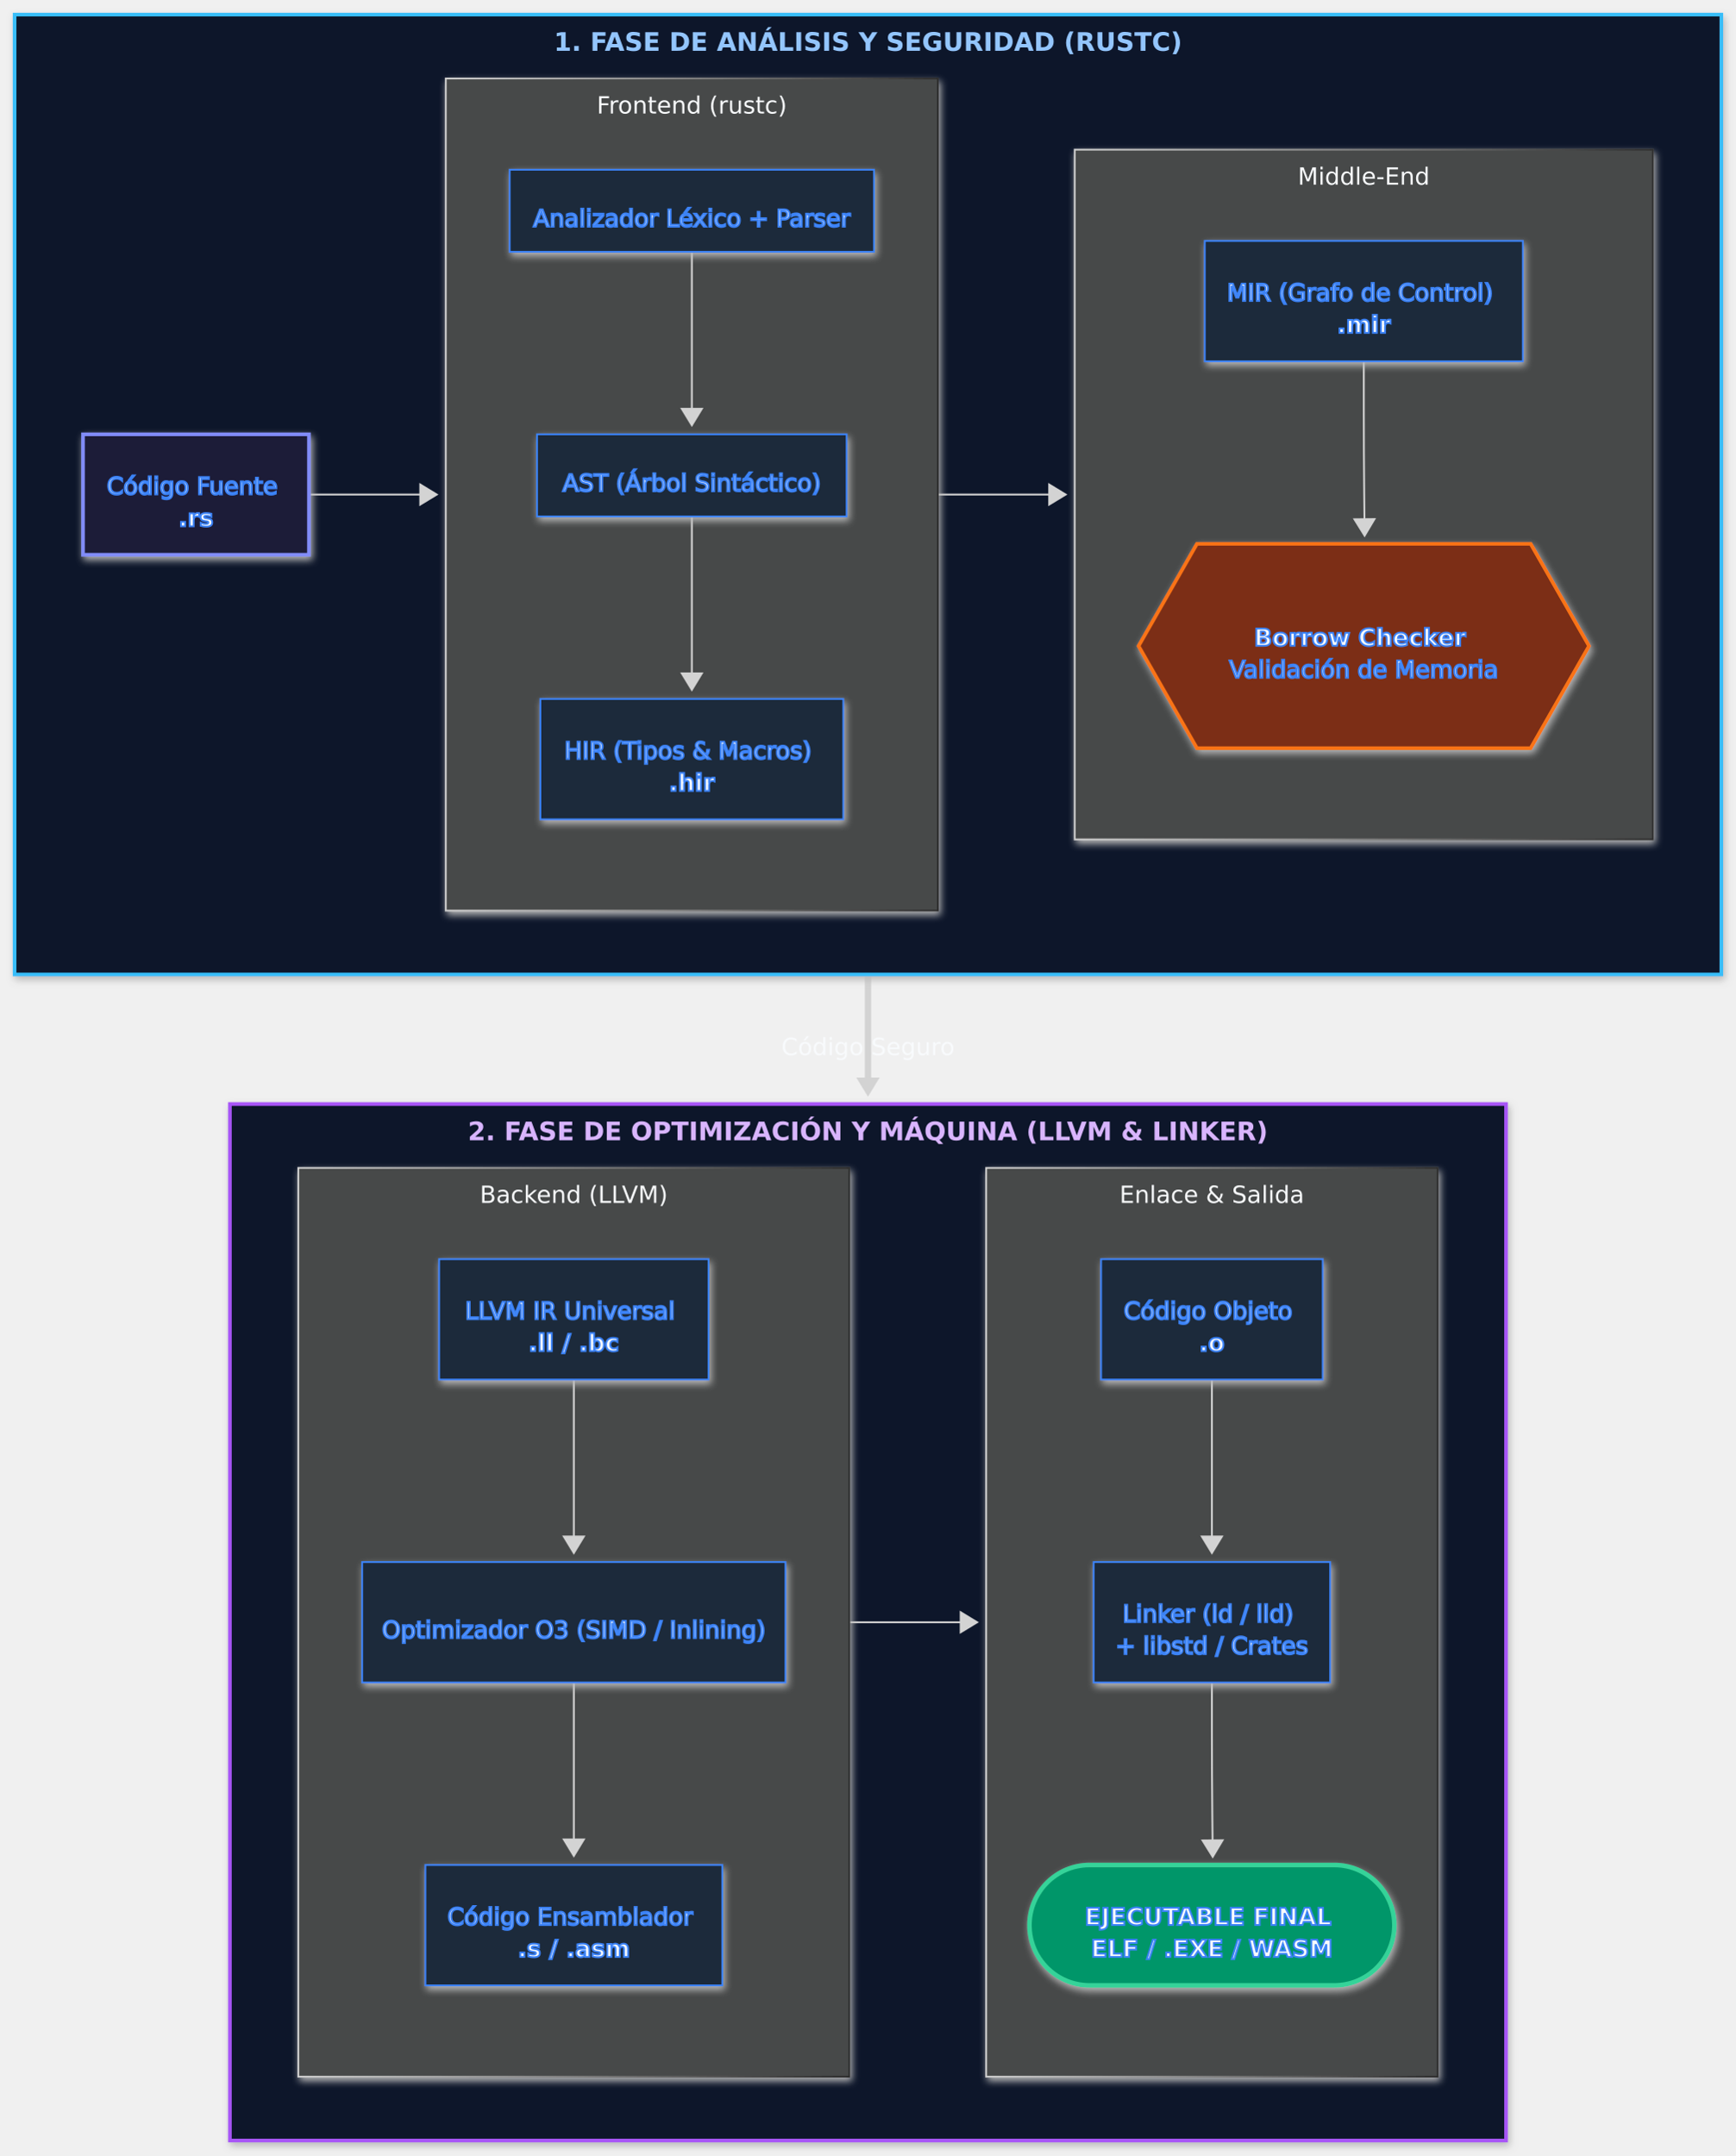
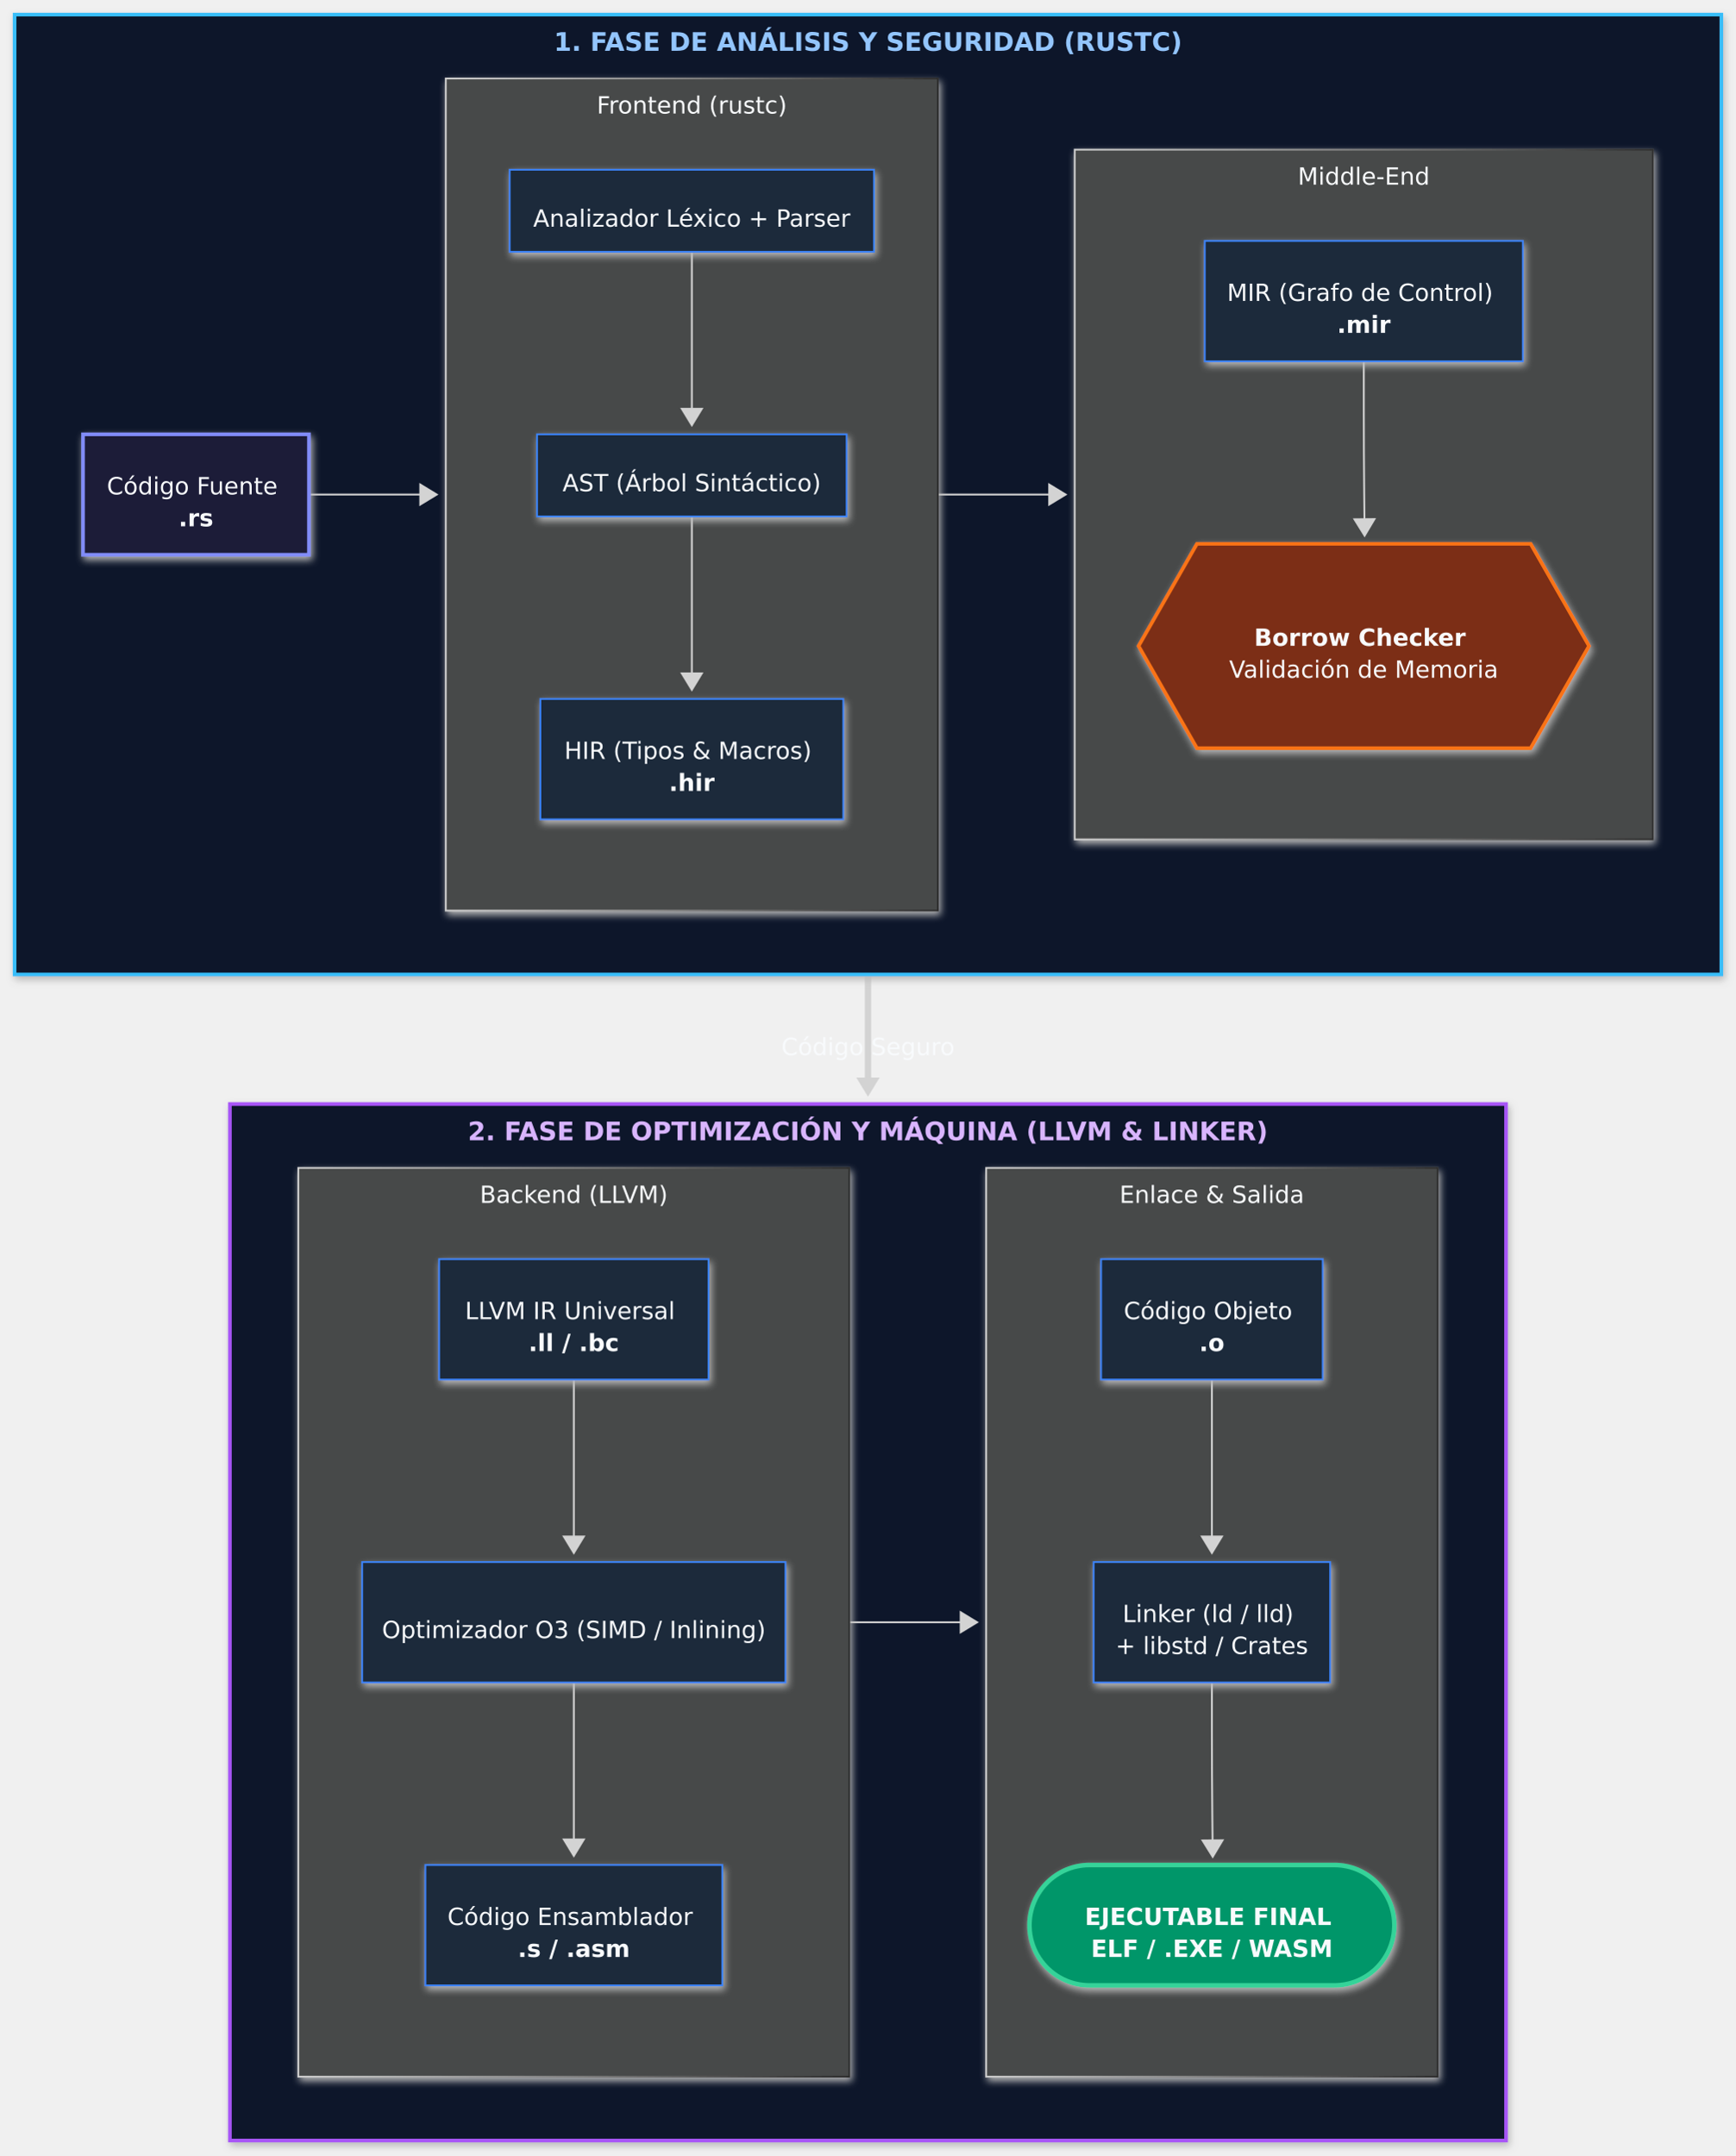
<svg xmlns="http://www.w3.org/2000/svg" xmlns:html="http://www.w3.org/1999/xhtml" id="export-svg" width="100%" class="flowchart" style="max-width: 951.383px;" viewBox="0 0 951.383 1181" role="graphics-document document" aria-roledescription="flowchart-v2">
  <html:style>p {margin: 0;}</html:style>
-   <style>#export-svg{font-family:arial,sans-serif;font-size:14px;fill:#ccc;}@keyframes edge-animation-frame{from{stroke-dashoffset:0;}}@keyframes dash{to{stroke-dashoffset:0;}}#export-svg .edge-animation-slow{stroke-dasharray:9,5!important;stroke-dashoffset:900;animation:dash 50s linear infinite;stroke-linecap:round;}#export-svg .edge-animation-fast{stroke-dasharray:9,5!important;stroke-dashoffset:900;animation:dash 20s linear infinite;stroke-linecap:round;}#export-svg .error-icon{fill:#a44141;}#export-svg .error-text{fill:#ddd;stroke:#ddd;}#export-svg .edge-thickness-normal{stroke-width:1px;}#export-svg .edge-thickness-thick{stroke-width:3.5px;}#export-svg .edge-pattern-solid{stroke-dasharray:0;}#export-svg .edge-thickness-invisible{stroke-width:0;fill:none;}#export-svg .edge-pattern-dashed{stroke-dasharray:3;}#export-svg .edge-pattern-dotted{stroke-dasharray:2;}#export-svg .marker{fill:lightgrey;stroke:lightgrey;}#export-svg .marker.cross{stroke:lightgrey;}#export-svg svg{font-family:arial,sans-serif;font-size:14px;}#export-svg p{margin:0;}#export-svg .label{font-family:arial,sans-serif;color:#ccc;}#export-svg .cluster-label text{fill:#F9FFFE;}#export-svg .cluster-label span{color:#F9FFFE;}#export-svg .cluster-label span p{background-color:transparent;}#export-svg .label text,#export-svg span{fill:#ccc;color:#ccc;}#export-svg .node rect,#export-svg .node circle,#export-svg .node ellipse,#export-svg .node polygon,#export-svg .node path{fill:#1f2020;stroke:#ccc;stroke-width:1px;}#export-svg .rough-node .label text,#export-svg .node .label text,#export-svg .image-shape .label,#export-svg .icon-shape .label{text-anchor:middle;}#export-svg .node .katex path{fill:#000;stroke:#000;stroke-width:1px;}#export-svg .rough-node .label,#export-svg .node .label,#export-svg .image-shape .label,#export-svg .icon-shape .label{text-align:center;}#export-svg .node.clickable{cursor:pointer;}#export-svg .root .anchor path{fill:lightgrey!important;stroke-width:0;stroke:lightgrey;}#export-svg .arrowheadPath{fill:lightgrey;}#export-svg .edgePath .path{stroke:lightgrey;stroke-width:1px;}#export-svg .flowchart-link{stroke:lightgrey;fill:none;}#export-svg .edgeLabel{background-color:hsl(0, 0%, 34.412%);text-align:center;}#export-svg .edgeLabel p{background-color:hsl(0, 0%, 34.412%);}#export-svg .edgeLabel rect{opacity:0.5;background-color:hsl(0, 0%, 34.412%);fill:hsl(0, 0%, 34.412%);}#export-svg .labelBkg{background-color:rgba(87.75, 87.75, 87.75, 0.5);}#export-svg .cluster rect{fill:hsl(180, 1.587%, 28.353%);stroke:rgba(255, 255, 255, 0.25);stroke-width:1px;}#export-svg .cluster text{fill:#F9FFFE;}#export-svg .cluster span{color:#F9FFFE;}#export-svg div.mermaidTooltip{position:absolute;text-align:center;max-width:200px;padding:2px;font-family:arial,sans-serif;font-size:12px;background:hsl(20, 1.587%, 12.353%);border:1px solid rgba(255, 255, 255, 0.25);border-radius:2px;pointer-events:none;z-index:100;}#export-svg .flowchartTitleText{text-anchor:middle;font-size:18px;fill:#ccc;}#export-svg rect.text{fill:none;stroke-width:0;}#export-svg .icon-shape,#export-svg .image-shape{background-color:hsl(0, 0%, 34.412%);text-align:center;}#export-svg .icon-shape p,#export-svg .image-shape p{background-color:hsl(0, 0%, 34.412%);padding:2px;}#export-svg .icon-shape .label rect,#export-svg .image-shape .label rect{opacity:0.5;background-color:hsl(0, 0%, 34.412%);fill:hsl(0, 0%, 34.412%);}#export-svg .label-icon{display:inline-block;height:1em;overflow:visible;vertical-align:-0.125em;}#export-svg .node .label-icon path{fill:currentColor;stroke:revert;stroke-width:revert;}#export-svg .node .neo-node{stroke:#ccc;}#export-svg [data-look="neo"].node rect,#export-svg [data-look="neo"].cluster rect,#export-svg [data-look="neo"].node polygon{stroke:url(#export-svg-gradient);filter:drop-shadow( 1px 2px 2px rgba(185,185,185,1));}#export-svg [data-look="neo"].swimlane.cluster rect{filter:none;}#export-svg [data-look="neo"].node path{stroke:url(#export-svg-gradient);stroke-width:1px;}#export-svg [data-look="neo"].node .outer-path{filter:drop-shadow( 1px 2px 2px rgba(185,185,185,1));}#export-svg [data-look="neo"].node .neo-line path{stroke:#ccc;filter:none;}#export-svg [data-look="neo"].node circle{stroke:url(#export-svg-gradient);filter:drop-shadow( 1px 2px 2px rgba(185,185,185,1));}#export-svg [data-look="neo"].node circle .state-start{fill:#000000;}#export-svg [data-look="neo"].icon-shape .icon{fill:url(#export-svg-gradient);filter:drop-shadow( 1px 2px 2px rgba(185,185,185,1));}#export-svg [data-look="neo"].icon-shape .icon-neo path{stroke:url(#export-svg-gradient);filter:drop-shadow( 1px 2px 2px rgba(185,185,185,1));}#export-svg :root{--mermaid-font-family:"trebuchet ms",verdana,arial,sans-serif;}#export-svg .target&gt;*{fill:rgb(5, 150, 105)!important;stroke:rgb(52, 211, 153)!important;stroke-width:3px!important;color:rgb(255, 255, 255)!important;}#export-svg .target span{fill:rgb(5, 150, 105)!important;stroke:rgb(52, 211, 153)!important;stroke-width:3px!important;color:rgb(255, 255, 255)!important;}#export-svg .target tspan{fill:rgb(255, 255, 255)!important;}#export-svg .default&gt;*{fill:rgb(30, 41, 59)!important;stroke:rgb(59, 130, 246)!important;color:rgb(248, 250, 252)!important;}#export-svg .default span{fill:rgb(30, 41, 59)!important;stroke:rgb(59, 130, 246)!important;color:rgb(248, 250, 252)!important;}#export-svg .default tspan{fill:rgb(248, 250, 252)!important;}</style>
+   <style>text, tspan, .label text, .cluster-label text, .edgeLabel text { stroke: none !important; stroke-width: 0 !important; -webkit-font-smoothing: antialiased; }#export-svg{font-family:arial,sans-serif;font-size:14px;fill:#ccc;}@keyframes edge-animation-frame{from{stroke-dashoffset:0;}}@keyframes dash{to{stroke-dashoffset:0;}}#export-svg .edge-animation-slow{stroke-dasharray:9,5!important;stroke-dashoffset:900;animation:dash 50s linear infinite;stroke-linecap:round;}#export-svg .edge-animation-fast{stroke-dasharray:9,5!important;stroke-dashoffset:900;animation:dash 20s linear infinite;stroke-linecap:round;}#export-svg .error-icon{fill:#a44141;}#export-svg .error-text{fill:#ddd;stroke:#ddd;}#export-svg .edge-thickness-normal{stroke-width:1px;}#export-svg .edge-thickness-thick{stroke-width:3.5px;}#export-svg .edge-pattern-solid{stroke-dasharray:0;}#export-svg .edge-thickness-invisible{stroke-width:0;fill:none;}#export-svg .edge-pattern-dashed{stroke-dasharray:3;}#export-svg .edge-pattern-dotted{stroke-dasharray:2;}#export-svg .marker{fill:lightgrey;stroke:lightgrey;}#export-svg .marker.cross{stroke:lightgrey;}#export-svg svg{font-family:arial,sans-serif;font-size:14px;}#export-svg p{margin:0;}#export-svg .label{font-family:arial,sans-serif;color:#ccc;}#export-svg .cluster-label text{fill:#F9FFFE;}#export-svg .cluster-label span{color:#F9FFFE;}#export-svg .cluster-label span p{background-color:transparent;}#export-svg .label text,#export-svg span{fill:#ccc;color:#ccc;}#export-svg .node rect,#export-svg .node circle,#export-svg .node ellipse,#export-svg .node polygon,#export-svg .node path{fill:#1f2020;stroke:#ccc;stroke-width:1px;}#export-svg .rough-node .label text,#export-svg .node .label text,#export-svg .image-shape .label,#export-svg .icon-shape .label{text-anchor:middle;}#export-svg .node .katex path{fill:#000;stroke:#000;stroke-width:1px;}#export-svg .rough-node .label,#export-svg .node .label,#export-svg .image-shape .label,#export-svg .icon-shape .label{text-align:center;}#export-svg .node.clickable{cursor:pointer;}#export-svg .root .anchor path{fill:lightgrey!important;stroke-width:0;stroke:lightgrey;}#export-svg .arrowheadPath{fill:lightgrey;}#export-svg .edgePath .path{stroke:lightgrey;stroke-width:1px;}#export-svg .flowchart-link{stroke:lightgrey;fill:none;}#export-svg .edgeLabel{background-color:hsl(0, 0%, 34.412%);text-align:center;}#export-svg .edgeLabel p{background-color:hsl(0, 0%, 34.412%);}#export-svg .edgeLabel rect{opacity:0.5;background-color:hsl(0, 0%, 34.412%);fill:hsl(0, 0%, 34.412%);}#export-svg .labelBkg{background-color:rgba(87.75, 87.75, 87.75, 0.5);}#export-svg .cluster rect{fill:hsl(180, 1.587%, 28.353%);stroke:rgba(255, 255, 255, 0.25);stroke-width:1px;}#export-svg .cluster text{fill:#F9FFFE;}#export-svg .cluster span{color:#F9FFFE;}#export-svg div.mermaidTooltip{position:absolute;text-align:center;max-width:200px;padding:2px;font-family:arial,sans-serif;font-size:12px;background:hsl(20, 1.587%, 12.353%);border:1px solid rgba(255, 255, 255, 0.25);border-radius:2px;pointer-events:none;z-index:100;}#export-svg .flowchartTitleText{text-anchor:middle;font-size:18px;fill:#ccc;}#export-svg rect.text{fill:none;stroke-width:0;}#export-svg .icon-shape,#export-svg .image-shape{background-color:hsl(0, 0%, 34.412%);text-align:center;}#export-svg .icon-shape p,#export-svg .image-shape p{background-color:hsl(0, 0%, 34.412%);padding:2px;}#export-svg .icon-shape .label rect,#export-svg .image-shape .label rect{opacity:0.5;background-color:hsl(0, 0%, 34.412%);fill:hsl(0, 0%, 34.412%);}#export-svg .label-icon{display:inline-block;height:1em;overflow:visible;vertical-align:-0.125em;}#export-svg .node .label-icon path{fill:currentColor;stroke:revert;stroke-width:revert;}#export-svg .node .neo-node{stroke:#ccc;}#export-svg [data-look="neo"].node rect,#export-svg [data-look="neo"].cluster rect,#export-svg [data-look="neo"].node polygon{stroke:url(#export-svg-gradient);filter:drop-shadow( 1px 2px 2px rgba(185,185,185,1));}#export-svg [data-look="neo"].swimlane.cluster rect{filter:none;}#export-svg [data-look="neo"].node path{stroke:url(#export-svg-gradient);stroke-width:1px;}#export-svg [data-look="neo"].node .outer-path{filter:drop-shadow( 1px 2px 2px rgba(185,185,185,1));}#export-svg [data-look="neo"].node .neo-line path{stroke:#ccc;filter:none;}#export-svg [data-look="neo"].node circle{stroke:url(#export-svg-gradient);filter:drop-shadow( 1px 2px 2px rgba(185,185,185,1));}#export-svg [data-look="neo"].node circle .state-start{fill:#000000;}#export-svg [data-look="neo"].icon-shape .icon{fill:url(#export-svg-gradient);filter:drop-shadow( 1px 2px 2px rgba(185,185,185,1));}#export-svg [data-look="neo"].icon-shape .icon-neo path{stroke:url(#export-svg-gradient);filter:drop-shadow( 1px 2px 2px rgba(185,185,185,1));}#export-svg :root{--mermaid-font-family:"trebuchet ms",verdana,arial,sans-serif;}#export-svg .target&gt;*{fill:rgb(5, 150, 105)!important;stroke:rgb(52, 211, 153)!important;stroke-width:3px!important;color:rgb(255, 255, 255)!important;}#export-svg .target span{fill:rgb(5, 150, 105)!important;stroke:rgb(52, 211, 153)!important;stroke-width:3px!important;color:rgb(255, 255, 255)!important;}#export-svg .target tspan{fill:rgb(255, 255, 255)!important;}#export-svg .default&gt;*{fill:rgb(30, 41, 59)!important;stroke:rgb(59, 130, 246)!important;color:rgb(248, 250, 252)!important;}#export-svg .default span{fill:rgb(30, 41, 59)!important;stroke:rgb(59, 130, 246)!important;color:rgb(248, 250, 252)!important;}#export-svg .default tspan{fill:rgb(248, 250, 252)!important;}</style>
  <g>
    <marker id="export-svg_flowchart-v2-pointEnd" class="marker flowchart-v2" viewBox="0 0 11.5 14" refX="7.75" refY="7" markerUnits="userSpaceOnUse" markerWidth="10.5" markerHeight="14" orient="auto">
      <path d="M 0 0 L 11.5 7 L 0 14 z" class="arrowMarkerPath" style="stroke-width: 0px; stroke-dasharray: 1px, 0px;" />
    </marker>
    <marker id="export-svg_flowchart-v2-pointStart" class="marker flowchart-v2" viewBox="0 0 11.5 14" refX="4" refY="7" markerUnits="userSpaceOnUse" markerWidth="11.5" markerHeight="14" orient="auto">
      <polygon points="0,7 11.5,14 11.5,0" class="arrowMarkerPath" style="stroke-width: 0px; stroke-dasharray: 1px, 0px;" />
    </marker>
    <marker id="export-svg_flowchart-v2-pointEnd-margin" class="marker flowchart-v2" viewBox="0 0 11.5 14" refX="11.5" refY="7" markerUnits="userSpaceOnUse" markerWidth="10.5" markerHeight="14" orient="auto">
      <path d="M 0 0 L 11.5 7 L 0 14 z" class="arrowMarkerPath" style="stroke-width: 0px; stroke-dasharray: 1px, 0px;" />
    </marker>
    <marker id="export-svg_flowchart-v2-pointStart-margin" class="marker flowchart-v2" viewBox="0 0 11.5 14" refX="1" refY="7" markerUnits="userSpaceOnUse" markerWidth="11.5" markerHeight="14" orient="auto">
      <polygon points="0,7 11.5,14 11.5,0" class="arrowMarkerPath" style="stroke-width: 0px; stroke-dasharray: 1px, 0px;" />
    </marker>
    <marker id="export-svg_flowchart-v2-circleEnd" class="marker flowchart-v2" viewBox="0 0 10 10" refY="5" refX="10.75" markerUnits="userSpaceOnUse" markerWidth="14" markerHeight="14" orient="auto">
      <circle cx="5" cy="5" r="5" class="arrowMarkerPath" style="stroke-width: 0px; stroke-dasharray: 1px, 0px;" />
    </marker>
    <marker id="export-svg_flowchart-v2-circleStart" class="marker flowchart-v2" viewBox="0 0 10 10" refX="0" refY="5" markerUnits="userSpaceOnUse" markerWidth="14" markerHeight="14" orient="auto">
      <circle cx="5" cy="5" r="5" class="arrowMarkerPath" style="stroke-width: 0px; stroke-dasharray: 1px, 0px;" />
    </marker>
    <marker id="export-svg_flowchart-v2-circleEnd-margin" class="marker flowchart-v2" viewBox="0 0 10 10" refY="5" refX="12.25" markerUnits="userSpaceOnUse" markerWidth="14" markerHeight="14" orient="auto">
      <circle cx="5" cy="5" r="5" class="arrowMarkerPath" style="stroke-width: 0px; stroke-dasharray: 1px, 0px;" />
    </marker>
    <marker id="export-svg_flowchart-v2-circleStart-margin" class="marker flowchart-v2" viewBox="0 0 10 10" refX="-2" refY="5" markerUnits="userSpaceOnUse" markerWidth="14" markerHeight="14" orient="auto">
      <circle cx="5" cy="5" r="5" class="arrowMarkerPath" style="stroke-width: 0px; stroke-dasharray: 1px, 0px;" />
    </marker>
    <marker id="export-svg_flowchart-v2-crossEnd" class="marker cross flowchart-v2" viewBox="0 0 15 15" refX="17.7" refY="7.5" markerUnits="userSpaceOnUse" markerWidth="12" markerHeight="12" orient="auto">
      <path d="M 1,1 L 14,14 M 1,14 L 14,1" class="arrowMarkerPath" style="stroke-width: 2.5px;" />
    </marker>
    <marker id="export-svg_flowchart-v2-crossStart" class="marker cross flowchart-v2" viewBox="0 0 15 15" refX="-3.5" refY="7.5" markerUnits="userSpaceOnUse" markerWidth="12" markerHeight="12" orient="auto">
      <path d="M 1,1 L 14,14 M 1,14 L 14,1" class="arrowMarkerPath" style="stroke-width: 2.5px; stroke-dasharray: 1px, 0px;" />
    </marker>
    <marker id="export-svg_flowchart-v2-crossEnd-margin" class="marker cross flowchart-v2" viewBox="0 0 15 15" refX="17.7" refY="7.5" markerUnits="userSpaceOnUse" markerWidth="12" markerHeight="12" orient="auto">
      <path d="M 1,1 L 14,14 M 1,14 L 14,1" class="arrowMarkerPath" style="stroke-width: 2.5px;" />
    </marker>
    <marker id="export-svg_flowchart-v2-crossStart-margin" class="marker cross flowchart-v2" viewBox="0 0 15 15" refX="-3.5" refY="7.5" markerUnits="userSpaceOnUse" markerWidth="12" markerHeight="12" orient="auto">
      <path d="M 1,1 L 14,14 M 1,14 L 14,1" class="arrowMarkerPath" style="stroke-width: 2.5px; stroke-dasharray: 1px, 0px;" />
    </marker>
    <g class="root">
      <g class="clusters" />
      <g class="edgePaths">
        <path d="M475.692,534L475.692,569.5L475.692,601" id="export-svg-L_BC_LLVM_0" class="edge-thickness-thick edge-pattern-solid edge-thickness-normal edge-pattern-solid flowchart-link" style="stroke-dasharray: 0 0 63 4; stroke-dashoffset: 0;;" data-edge="true" data-et="edge" data-id="L_BC_LLVM_0" data-points="W3sieCI6NDc1LjY5MTY4MDkwODIwMzEsInkiOjUzNH0seyJ4Ijo0NzUuNjkxNjgwOTA4MjAzMSwieSI6NTY5LjV9LHsieCI6NDc1LjY5MTY4MDkwODIwMzEsInkiOjYwNX1d" data-look="neo" marker-end="url(#export-svg_flowchart-v2-pointEnd-margin)" />
      </g>
      <g class="edgeLabels">
        <g class="edgeLabel" transform="translate(475.6917, 569.5)">
          <g class="label" data-id="L_BC_LLVM_0" transform="translate(-46.69167, -10.5)">
-             <text x="46.7" text-anchor="middle" dominant-baseline="central" font-family="DejaVu Sans, Arial, sans-serif" font-size="13">
-               <tspan x="46.7" y="14.7" fill="#f8fafc" font-weight="normal">Código Seguro</tspan>
+             <text x="46.7" text-anchor="middle" dominant-baseline="central" font-family="DejaVu Sans, Arial, sans-serif" font-size="13" stroke="none" stroke-width="0">
+               <tspan x="46.7" y="14.7" fill="#f8fafc" font-weight="normal" stroke="none" stroke-width="0">Código Seguro</tspan>
            </text>
          </g>
        </g>
      </g>
      <g class="nodes">
        <g class="root" transform="translate(117.9833, 597)">
          <g class="clusters">
            <g class="cluster" id="export-svg-F2" data-id="F2" data-et="cluster" data-look="neo">
              <rect style="fill:#0f172a !important;stroke:#a855f7 !important;stroke-width:2px !important" x="8" y="8" width="699.417" height="568" />
              <g class="cluster-label" transform="translate(168.4667, 8)">
-                 <text x="189.2" text-anchor="middle" dominant-baseline="central" font-family="DejaVu Sans, Arial, sans-serif" font-size="14">
-                   <tspan x="189.2" y="15.0" fill="#d8b4fe" font-weight="bold">2. FASE DE OPTIMIZACIÓN Y MÁQUINA (LLVM &amp; LINKER)</tspan>
+                 <text x="189.2" text-anchor="middle" dominant-baseline="central" font-family="DejaVu Sans, Arial, sans-serif" font-size="14" stroke="none" stroke-width="0">
+                   <tspan x="189.2" y="15.0" fill="#d8b4fe" font-weight="bold" stroke="none" stroke-width="0">2. FASE DE OPTIMIZACIÓN Y MÁQUINA (LLVM &amp; LINKER)</tspan>
                </text>
              </g>
            </g>
          </g>
          <g class="edgePaths">
            <path d="M347.5,292L385,292L418.5,292" id="export-svg-L_S4_OBJ_0" class="edge-thickness-normal edge-pattern-solid edge-thickness-normal edge-pattern-solid flowchart-link" style="stroke-dasharray: 0 0 67 4; stroke-dashoffset: 0;;" data-edge="true" data-et="edge" data-id="L_S4_OBJ_0" data-points="W3sieCI6MzQ3LjUsInkiOjI5Mn0seyJ4IjozODUsInkiOjI5Mn0seyJ4Ijo0MjIuNSwieSI6MjkyfV0=" data-look="neo" marker-end="url(#export-svg_flowchart-v2-pointEnd-margin)" />
          </g>
          <g class="edgeLabels">
            <g class="edgeLabel">
              <g class="label" data-id="L_S4_OBJ_0" transform="translate(0, 0)" />
            </g>
          </g>
          <g class="nodes">
            <g class="root" transform="translate(414.5, 35)">
              <g class="clusters">
                <g class="cluster" id="export-svg-S5" data-id="S5" data-et="cluster" data-look="neo">
                  <rect style="" x="8" y="8" width="247.417" height="498" />
                  <g class="cluster-label" transform="translate(82.3, 8)">
-                     <text x="49.4" text-anchor="middle" dominant-baseline="central" font-family="DejaVu Sans, Arial, sans-serif" font-size="13">
-                       <tspan x="49.4" y="14.7" fill="#f8fafc" font-weight="normal">Enlace &amp; Salida</tspan>
+                     <text x="49.4" text-anchor="middle" dominant-baseline="central" font-family="DejaVu Sans, Arial, sans-serif" font-size="13" stroke="none" stroke-width="0">
+                       <tspan x="49.4" y="14.7" fill="#f8fafc" font-weight="normal" stroke="none" stroke-width="0">Enlace &amp; Salida</tspan>
                    </text>
                  </g>
                </g>
              </g>
              <g class="edgePaths">
                <path d="M131.708,124L131.708,174L131.708,220" id="export-svg-L_OBJ_LINK_0" class="edge-thickness-normal edge-pattern-solid edge-thickness-normal edge-pattern-solid flowchart-link" style="stroke-dasharray: 0 0 92 4; stroke-dashoffset: 0;;" data-edge="true" data-et="edge" data-id="L_OBJ_LINK_0" data-points="W3sieCI6MTMxLjcwODMzNTg3NjQ2NDg0LCJ5IjoxMjR9LHsieCI6MTMxLjcwODMzNTg3NjQ2NDg0LCJ5IjoxNzR9LHsieCI6MTMxLjcwODMzNTg3NjQ2NDg0LCJ5IjoyMjR9XQ==" data-look="neo" marker-end="url(#export-svg_flowchart-v2-pointEnd-margin)" />
                <path d="M131.708,290L131.708,316.749Q131.708,340 131.939,363.25L132.169,386.5" id="export-svg-L_LINK_BIN_0" class="edge-thickness-normal edge-pattern-solid edge-thickness-normal edge-pattern-solid flowchart-link" style="stroke-dasharray: 0 0 92.502 4; stroke-dashoffset: 0;;" data-edge="true" data-et="edge" data-id="L_LINK_BIN_0" data-points="W3sieCI6MTMxLjcwODMzNTg3NjQ2NDg0LCJ5IjoyOTB9LHsieCI6MTMxLjcwODMzNTg3NjQ2NDg0LCJ5IjozNDB9LHsieCI6MTMyLjIwODMzNTg3NjQ2NDg0LCJ5IjozOTAuNX1d" data-look="neo" marker-end="url(#export-svg_flowchart-v2-pointEnd-margin)" />
              </g>
              <g class="edgeLabels">
                <g class="edgeLabel">
                  <g class="label" data-id="L_OBJ_LINK_0" transform="translate(0, 0)" />
                </g>
                <g class="edgeLabel">
                  <g class="label" data-id="L_LINK_BIN_0" transform="translate(0, 0)" />
                </g>
              </g>
              <g class="nodes">
                <g class="node default" id="export-svg-flowchart-OBJ-23" data-look="neo" data-id="OBJ" data-node="true" data-et="node" transform="translate(131.7083, 91)">
                  <rect class="basic label-container" style="fill:#1e293b !important;stroke:#3b82f6 !important" data-id="OBJ" x="-60.742" y="-33" width="121.483" height="66" stroke="url(#gradient)" />
                  <g class="label" style="color:#f8fafc !important" transform="translate(-44.74167, -21)">
                    <rect />
-                     <text x="44.7" text-anchor="middle" dominant-baseline="central" font-family="DejaVu Sans, Arial, sans-serif" font-size="13">
-                       <tspan x="44.7" y="16.4" fill="rgb(248, 250, 252)" font-weight="normal">Código Objeto</tspan>
-                       <tspan x="44.7" y="33.9" fill="#38bdf8" font-weight="bold">.o</tspan>
+                     <text x="44.7" text-anchor="middle" dominant-baseline="central" font-family="DejaVu Sans, Arial, sans-serif" font-size="13" stroke="none" stroke-width="0">
+                       <tspan x="44.7" y="16.4" fill="rgb(248, 250, 252)" font-weight="normal" stroke="none" stroke-width="0">Código Objeto</tspan>
+                       <tspan x="44.7" y="33.9" fill="#38bdf8" font-weight="bold" stroke="none" stroke-width="0">.o</tspan>
                    </text>
                  </g>
                </g>
                <g class="node default" id="export-svg-flowchart-LINK-24" data-look="neo" data-id="LINK" data-node="true" data-et="node" transform="translate(131.7083, 257)">
                  <rect class="basic label-container" style="fill:#1e293b !important;stroke:#3b82f6 !important" data-id="LINK" x="-64.817" y="-33" width="129.633" height="66" stroke="url(#gradient)" />
                  <g class="label" style="color:#f8fafc !important" transform="translate(-48.81667, -21)">
                    <rect />
-                     <text x="48.8" text-anchor="middle" dominant-baseline="central" font-family="DejaVu Sans, Arial, sans-serif" font-size="13">
-                       <tspan x="48.8" y="16.4" fill="rgb(248, 250, 252)" font-weight="normal">Linker (ld / lld)</tspan>
-                       <tspan x="48.8" y="33.9" fill="rgb(248, 250, 252)" font-weight="normal">+ libstd / Crates</tspan>
+                     <text x="48.8" text-anchor="middle" dominant-baseline="central" font-family="DejaVu Sans, Arial, sans-serif" font-size="13" stroke="none" stroke-width="0">
+                       <tspan x="48.8" y="16.4" fill="rgb(248, 250, 252)" font-weight="normal" stroke="none" stroke-width="0">Linker (ld / lld)</tspan>
+                       <tspan x="48.8" y="33.9" fill="rgb(248, 250, 252)" font-weight="normal" stroke="none" stroke-width="0">+ libstd / Crates</tspan>
                    </text>
                  </g>
                </g>
                <g class="node default" id="export-svg-flowchart-BIN-25" data-look="neo" data-id="BIN" data-node="true" data-et="node" transform="translate(131.7083, 423)">
                  <rect class="basic label-container" style="fill:#059669 !important;stroke:#34d399 !important;stroke-width:2.5px !important" rx="33" ry="33" x="-100" y="-33" width="200" height="66" />
                  <g class="label" transform="translate(-80, -21)">
                    <rect />
-                     <text x="80" text-anchor="middle" dominant-baseline="central" font-family="DejaVu Sans, Arial, sans-serif" font-size="13">
-                       <tspan x="80" y="16.4" fill="#ffffff" font-weight="bold">EJECUTABLE FINAL</tspan>
-                       <tspan x="80" y="33.9" fill="#a7f3d0" font-weight="bold">ELF / .EXE / WASM</tspan>
+                     <text x="80" text-anchor="middle" dominant-baseline="central" font-family="DejaVu Sans, Arial, sans-serif" font-size="13" stroke="none" stroke-width="0">
+                       <tspan x="80" y="16.4" fill="#ffffff" font-weight="bold" stroke="none" stroke-width="0">EJECUTABLE FINAL</tspan>
+                       <tspan x="80" y="33.9" fill="#a7f3d0" font-weight="bold" stroke="none" stroke-width="0">ELF / .EXE / WASM</tspan>
                    </text>
                  </g>
                </g>
              </g>
            </g>
            <g class="root" transform="translate(37.5, 35)">
              <g class="clusters">
                <g class="cluster" id="export-svg-S4" data-id="S4" data-et="cluster" data-look="neo">
                  <rect style="" x="8" y="8" width="302" height="498" />
                  <g class="cluster-label" transform="translate(107.3917, 8)">
-                     <text x="51.6" text-anchor="middle" dominant-baseline="central" font-family="DejaVu Sans, Arial, sans-serif" font-size="13">
-                       <tspan x="51.6" y="14.7" fill="#f8fafc" font-weight="normal">Backend (LLVM)</tspan>
+                     <text x="51.6" text-anchor="middle" dominant-baseline="central" font-family="DejaVu Sans, Arial, sans-serif" font-size="13" stroke="none" stroke-width="0">
+                       <tspan x="51.6" y="14.7" fill="#f8fafc" font-weight="normal" stroke="none" stroke-width="0">Backend (LLVM)</tspan>
                    </text>
                  </g>
                </g>
              </g>
              <g class="edgePaths">
                <path d="M159,124L159,174L159,220" id="export-svg-L_LLVM_OPT_0" class="edge-thickness-normal edge-pattern-solid edge-thickness-normal edge-pattern-solid flowchart-link" style="stroke-dasharray: 0 0 92 4; stroke-dashoffset: 0;;" data-edge="true" data-et="edge" data-id="L_LLVM_OPT_0" data-points="W3sieCI6MTU5LCJ5IjoxMjR9LHsieCI6MTU5LCJ5IjoxNzR9LHsieCI6MTU5LCJ5IjoyMjR9XQ==" data-look="neo" marker-end="url(#export-svg_flowchart-v2-pointEnd-margin)" />
                <path d="M159,290L159,340L159,386" id="export-svg-L_OPT_ASM_0" class="edge-thickness-normal edge-pattern-solid edge-thickness-normal edge-pattern-solid flowchart-link" style="stroke-dasharray: 0 0 92 4; stroke-dashoffset: 0;;" data-edge="true" data-et="edge" data-id="L_OPT_ASM_0" data-points="W3sieCI6MTU5LCJ5IjoyOTB9LHsieCI6MTU5LCJ5IjozNDB9LHsieCI6MTU5LCJ5IjozOTB9XQ==" data-look="neo" marker-end="url(#export-svg_flowchart-v2-pointEnd-margin)" />
              </g>
              <g class="edgeLabels">
                <g class="edgeLabel">
                  <g class="label" data-id="L_LLVM_OPT_0" transform="translate(0, 0)" />
                </g>
                <g class="edgeLabel">
                  <g class="label" data-id="L_OPT_ASM_0" transform="translate(0, 0)" />
                </g>
              </g>
              <g class="nodes">
                <g class="node default" id="export-svg-flowchart-LLVM-16" data-look="neo" data-id="LLVM" data-node="true" data-et="node" transform="translate(159, 91)">
                  <rect class="basic label-container" style="fill:#1e293b !important;stroke:#3b82f6 !important" data-id="LLVM" x="-73.833" y="-33" width="147.667" height="66" stroke="url(#gradient)" />
                  <g class="label" style="color:#f8fafc !important" transform="translate(-57.83334, -21)">
                    <rect />
-                     <text x="57.8" text-anchor="middle" dominant-baseline="central" font-family="DejaVu Sans, Arial, sans-serif" font-size="13">
-                       <tspan x="57.8" y="16.4" fill="rgb(248, 250, 252)" font-weight="normal">LLVM IR Universal</tspan>
-                       <tspan x="57.8" y="33.9" fill="#38bdf8" font-weight="bold">.ll / .bc</tspan>
+                     <text x="57.8" text-anchor="middle" dominant-baseline="central" font-family="DejaVu Sans, Arial, sans-serif" font-size="13" stroke="none" stroke-width="0">
+                       <tspan x="57.8" y="16.4" fill="rgb(248, 250, 252)" font-weight="normal" stroke="none" stroke-width="0">LLVM IR Universal</tspan>
+                       <tspan x="57.8" y="33.9" fill="#38bdf8" font-weight="bold" stroke="none" stroke-width="0">.ll / .bc</tspan>
                    </text>
                  </g>
                </g>
                <g class="node default" id="export-svg-flowchart-OPT-18" data-look="neo" data-id="OPT" data-node="true" data-et="node" transform="translate(159, 257)">
                  <rect class="basic label-container" style="fill:#1e293b !important;stroke:#3b82f6 !important" data-id="OPT" x="-116" y="-33" width="232" height="66" stroke="url(#gradient)" />
                  <g class="label" style="color:#f8fafc !important" transform="translate(-100, -21)">
                    <rect />
-                     <text x="100.0" text-anchor="middle" dominant-baseline="central" font-family="DejaVu Sans, Arial, sans-serif" font-size="13">
-                       <tspan x="100.0" y="25.2" fill="rgb(248, 250, 252)" font-weight="normal">Optimizador O3 (SIMD / Inlining)</tspan>
+                     <text x="100.0" text-anchor="middle" dominant-baseline="central" font-family="DejaVu Sans, Arial, sans-serif" font-size="13" stroke="none" stroke-width="0">
+                       <tspan x="100.0" y="25.2" fill="rgb(248, 250, 252)" font-weight="normal" stroke="none" stroke-width="0">Optimizador O3 (SIMD / Inlining)</tspan>
                    </text>
                  </g>
                </g>
                <g class="node default" id="export-svg-flowchart-ASM-19" data-look="neo" data-id="ASM" data-node="true" data-et="node" transform="translate(159, 423)">
                  <rect class="basic label-container" style="fill:#1e293b !important;stroke:#3b82f6 !important" data-id="ASM" x="-81.367" y="-33" width="162.733" height="66" stroke="url(#gradient)" />
                  <g class="label" style="color:#f8fafc !important" transform="translate(-65.36667, -21)">
                    <rect />
-                     <text x="65.4" text-anchor="middle" dominant-baseline="central" font-family="DejaVu Sans, Arial, sans-serif" font-size="13">
-                       <tspan x="65.4" y="16.4" fill="rgb(248, 250, 252)" font-weight="normal">Código Ensamblador</tspan>
-                       <tspan x="65.4" y="33.9" fill="#38bdf8" font-weight="bold">.s / .asm</tspan>
+                     <text x="65.4" text-anchor="middle" dominant-baseline="central" font-family="DejaVu Sans, Arial, sans-serif" font-size="13" stroke="none" stroke-width="0">
+                       <tspan x="65.4" y="16.4" fill="rgb(248, 250, 252)" font-weight="normal" stroke="none" stroke-width="0">Código Ensamblador</tspan>
+                       <tspan x="65.4" y="33.9" fill="#38bdf8" font-weight="bold" stroke="none" stroke-width="0">.s / .asm</tspan>
                    </text>
                  </g>
                </g>
              </g>
            </g>
          </g>
        </g>
        <g class="root" transform="translate(0, 0)">
          <g class="clusters">
            <g class="cluster" id="export-svg-F1" data-id="F1" data-et="cluster" data-look="neo">
              <rect style="fill:#0f172a !important;stroke:#38bdf8 !important;stroke-width:2px !important" x="8" y="8" width="935.383" height="526" />
              <g class="cluster-label" transform="translate(324.025, 8)">
-                 <text x="151.7" text-anchor="middle" dominant-baseline="central" font-family="DejaVu Sans, Arial, sans-serif" font-size="14">
-                   <tspan x="151.7" y="15.0" fill="#93c5fd" font-weight="bold">1. FASE DE ANÁLISIS Y SEGURIDAD (RUSTC)</tspan>
+                 <text x="151.7" text-anchor="middle" dominant-baseline="central" font-family="DejaVu Sans, Arial, sans-serif" font-size="14" stroke="none" stroke-width="0">
+                   <tspan x="151.7" y="15.0" fill="#93c5fd" font-weight="bold" stroke="none" stroke-width="0">1. FASE DE ANÁLISIS Y SEGURIDAD (RUSTC)</tspan>
                </text>
              </g>
            </g>
          </g>
          <g class="edgePaths">
            <path d="M169.317,271L206.817,271L240.317,271" id="export-svg-L_SRC_S2_0" class="edge-thickness-normal edge-pattern-solid edge-thickness-normal edge-pattern-solid flowchart-link" style="stroke-dasharray: 0 0 67 4; stroke-dashoffset: 0;;" data-edge="true" data-et="edge" data-id="L_SRC_S2_0" data-points="W3sieCI6MTY5LjMxNjY2NTY0OTQxNDA2LCJ5IjoyNzF9LHsieCI6MjA2LjgxNjY2NTY0OTQxNDA2LCJ5IjoyNzF9LHsieCI6MjQ0LjMxNjY2NTY0OTQxNDA2LCJ5IjoyNzF9XQ==" data-look="neo" marker-end="url(#export-svg_flowchart-v2-pointEnd-margin)" />
            <path d="M514,271L551.5,271L585,271" id="export-svg-L_S2_S3_0" class="edge-thickness-normal edge-pattern-solid edge-thickness-normal edge-pattern-solid flowchart-link" style="stroke-dasharray: 0 0 67 4; stroke-dashoffset: 0;;" data-edge="true" data-et="edge" data-id="L_S2_S3_0" data-points="W3sieCI6NTE0LjAwMDAxNTI1ODc4OTEsInkiOjI3MX0seyJ4Ijo1NTEuNTAwMDE1MjU4Nzg5MSwieSI6MjcxfSx7IngiOjU4OS4wMDAwMTUyNTg3ODkxLCJ5IjoyNzF9XQ==" data-look="neo" marker-end="url(#export-svg_flowchart-v2-pointEnd-margin)" />
          </g>
          <g class="edgeLabels">
            <g class="edgeLabel">
              <g class="label" data-id="L_SRC_S2_0" transform="translate(0, 0)" />
            </g>
            <g class="edgeLabel">
              <g class="label" data-id="L_S2_S3_0" transform="translate(0, 0)" />
            </g>
          </g>
          <g class="nodes">
            <g class="root" transform="translate(581, 74)">
              <g class="clusters">
                <g class="cluster" id="export-svg-S3" data-id="S3" data-et="cluster" data-look="neo">
                  <rect style="" x="8" y="8" width="316.883" height="378" />
                  <g class="cluster-label" transform="translate(131.0333, 8)">
-                     <text x="35.4" text-anchor="middle" dominant-baseline="central" font-family="DejaVu Sans, Arial, sans-serif" font-size="13">
-                       <tspan x="35.4" y="14.7" fill="#f8fafc" font-weight="normal">Middle-End</tspan>
+                     <text x="35.4" text-anchor="middle" dominant-baseline="central" font-family="DejaVu Sans, Arial, sans-serif" font-size="13" stroke="none" stroke-width="0">
+                       <tspan x="35.4" y="14.7" fill="#f8fafc" font-weight="normal" stroke="none" stroke-width="0">Middle-End</tspan>
                    </text>
                  </g>
                </g>
              </g>
              <g class="edgePaths">
                <path d="M166.442,124L166.442,150.749Q166.442,174 166.672,197.25L166.902,220.5" id="export-svg-L_MIR_BC_0" class="edge-thickness-normal edge-pattern-solid edge-thickness-normal edge-pattern-solid flowchart-link" style="stroke-dasharray: 0 0 92.502 4; stroke-dashoffset: 0;;" data-edge="true" data-et="edge" data-id="L_MIR_BC_0" data-points="W3sieCI6MTY2LjQ0MTY2NTY0OTQxNDA2LCJ5IjoxMjR9LHsieCI6MTY2LjQ0MTY2NTY0OTQxNDA2LCJ5IjoxNzR9LHsieCI6MTY2Ljk0MTY2NTY0OTQxNDA2LCJ5IjoyMjQuNX1d" data-look="neo" marker-end="url(#export-svg_flowchart-v2-pointEnd-margin)" />
              </g>
              <g class="edgeLabels">
                <g class="edgeLabel">
                  <g class="label" data-id="L_MIR_BC_0" transform="translate(0, 0)" />
                </g>
              </g>
              <g class="nodes">
                <g class="node default" id="export-svg-flowchart-MIR-7" data-look="neo" data-id="MIR" data-node="true" data-et="node" transform="translate(166.4417, 91)">
                  <rect class="basic label-container" style="fill:#1e293b !important;stroke:#3b82f6 !important" data-id="MIR" x="-87.175" y="-33" width="174.35" height="66" stroke="url(#gradient)" />
                  <g class="label" style="color:#f8fafc !important" transform="translate(-71.175, -21)">
                    <rect />
-                     <text x="71.2" text-anchor="middle" dominant-baseline="central" font-family="DejaVu Sans, Arial, sans-serif" font-size="13">
-                       <tspan x="71.2" y="16.4" fill="rgb(248, 250, 252)" font-weight="normal">MIR (Grafo de Control)</tspan>
-                       <tspan x="71.2" y="33.9" fill="#38bdf8" font-weight="bold">.mir</tspan>
+                     <text x="71.2" text-anchor="middle" dominant-baseline="central" font-family="DejaVu Sans, Arial, sans-serif" font-size="13" stroke="none" stroke-width="0">
+                       <tspan x="71.2" y="16.4" fill="rgb(248, 250, 252)" font-weight="normal" stroke="none" stroke-width="0">MIR (Grafo de Control)</tspan>
+                       <tspan x="71.2" y="33.9" fill="#38bdf8" font-weight="bold" stroke="none" stroke-width="0">.mir</tspan>
                    </text>
                  </g>
                </g>
                <g class="node default" id="export-svg-flowchart-BC-8" data-look="neo" data-id="BC" data-node="true" data-et="node" transform="translate(166.4417, 280)">
                  <polygon points="32,0 214.883,0 246.883,-56 214.883,-112 32,-112 0,-56" class="label-container" transform="translate(-123.4417,56)" style="fill:#7c2d12 !important;stroke:#f97316 !important;stroke-width:2px !important" />
                  <g class="label" style="color:#ffedd5 !important" transform="translate(-75.44167, -21)">
                    <rect />
-                     <text x="75.4" text-anchor="middle" dominant-baseline="central" font-family="DejaVu Sans, Arial, sans-serif" font-size="13">
-                       <tspan x="75.4" y="16.4" fill="rgb(255, 237, 213)" font-weight="bold">Borrow Checker</tspan>
-                       <tspan x="75.4" y="33.9" fill="rgb(255, 237, 213)" font-weight="normal">Validación de Memoria</tspan>
+                     <text x="75.4" text-anchor="middle" dominant-baseline="central" font-family="DejaVu Sans, Arial, sans-serif" font-size="13" stroke="none" stroke-width="0">
+                       <tspan x="75.4" y="16.4" fill="rgb(255, 237, 213)" font-weight="bold" stroke="none" stroke-width="0">Borrow Checker</tspan>
+                       <tspan x="75.4" y="33.9" fill="rgb(255, 237, 213)" font-weight="normal" stroke="none" stroke-width="0">Validación de Memoria</tspan>
                    </text>
                  </g>
                </g>
              </g>
            </g>
            <g class="node default" id="export-svg-flowchart-SRC-0" data-look="neo" data-id="SRC" data-node="true" data-et="node" transform="translate(107.4083, 271)">
              <rect class="basic label-container" style="fill:#1e1e38 !important;stroke:#818cf8 !important;stroke-width:2px !important" data-id="SRC" x="-61.908" y="-33" width="123.817" height="66" stroke="url(#gradient)" />
              <g class="label" style="color:#c7d2fe !important" transform="translate(-45.90833, -21)">
                <rect />
-                 <text x="45.9" text-anchor="middle" dominant-baseline="central" font-family="DejaVu Sans, Arial, sans-serif" font-size="13">
-                   <tspan x="45.9" y="16.4" fill="rgb(199, 210, 254)" font-weight="normal">Código Fuente</tspan>
-                   <tspan x="45.9" y="33.9" fill="#38bdf8" font-weight="bold">.rs</tspan>
+                 <text x="45.9" text-anchor="middle" dominant-baseline="central" font-family="DejaVu Sans, Arial, sans-serif" font-size="13" stroke="none" stroke-width="0">
+                   <tspan x="45.9" y="16.4" fill="rgb(199, 210, 254)" font-weight="normal" stroke="none" stroke-width="0">Código Fuente</tspan>
+                   <tspan x="45.9" y="33.9" fill="#38bdf8" font-weight="bold" stroke="none" stroke-width="0">.rs</tspan>
                </text>
              </g>
            </g>
            <g class="root" transform="translate(236.3167, 35)">
              <g class="clusters">
                <g class="cluster" id="export-svg-S2" data-id="S2" data-et="cluster" data-look="neo">
                  <rect style="" x="8" y="8" width="269.683" height="456" />
                  <g class="cluster-label" transform="translate(93.05833, 8)">
-                     <text x="49.8" text-anchor="middle" dominant-baseline="central" font-family="DejaVu Sans, Arial, sans-serif" font-size="13">
-                       <tspan x="49.8" y="14.7" fill="#f8fafc" font-weight="normal">Frontend (rustc)</tspan>
+                     <text x="49.8" text-anchor="middle" dominant-baseline="central" font-family="DejaVu Sans, Arial, sans-serif" font-size="13" stroke="none" stroke-width="0">
+                       <tspan x="49.8" y="14.7" fill="#f8fafc" font-weight="normal" stroke="none" stroke-width="0">Frontend (rustc)</tspan>
                    </text>
                  </g>
                </g>
              </g>
              <g class="edgePaths">
                <path d="M142.842,103L142.842,153L142.842,199" id="export-svg-L_LEX_AST_0" class="edge-thickness-normal edge-pattern-solid edge-thickness-normal edge-pattern-solid flowchart-link" style="stroke-dasharray: 0 0 92 4; stroke-dashoffset: 0;;" data-edge="true" data-et="edge" data-id="L_LEX_AST_0" data-points="W3sieCI6MTQyLjg0MTY2NzE3NTI5Mjk3LCJ5IjoxMDN9LHsieCI6MTQyLjg0MTY2NzE3NTI5Mjk3LCJ5IjoxNTN9LHsieCI6MTQyLjg0MTY2NzE3NTI5Mjk3LCJ5IjoyMDN9XQ==" data-look="neo" marker-end="url(#export-svg_flowchart-v2-pointEnd-margin)" />
                <path d="M142.842,248L142.842,298L142.842,344" id="export-svg-L_AST_HIR_0" class="edge-thickness-normal edge-pattern-solid edge-thickness-normal edge-pattern-solid flowchart-link" style="stroke-dasharray: 0 0 92 4; stroke-dashoffset: 0;;" data-edge="true" data-et="edge" data-id="L_AST_HIR_0" data-points="W3sieCI6MTQyLjg0MTY2NzE3NTI5Mjk3LCJ5IjoyNDh9LHsieCI6MTQyLjg0MTY2NzE3NTI5Mjk3LCJ5IjoyOTh9LHsieCI6MTQyLjg0MTY2NzE3NTI5Mjk3LCJ5IjozNDh9XQ==" data-look="neo" marker-end="url(#export-svg_flowchart-v2-pointEnd-margin)" />
              </g>
              <g class="edgeLabels">
                <g class="edgeLabel">
                  <g class="label" data-id="L_LEX_AST_0" transform="translate(0, 0)" />
                </g>
                <g class="edgeLabel">
                  <g class="label" data-id="L_AST_HIR_0" transform="translate(0, 0)" />
                </g>
              </g>
              <g class="nodes">
                <g class="node default" id="export-svg-flowchart-LEX-1" data-look="neo" data-id="LEX" data-node="true" data-et="node" transform="translate(142.8417, 80.5)">
                  <rect class="basic label-container" style="fill:#1e293b !important;stroke:#3b82f6 !important" data-id="LEX" x="-99.842" y="-22.5" width="199.683" height="45" stroke="url(#gradient)" />
                  <g class="label" style="color:#f8fafc !important" transform="translate(-83.84167, -10.5)">
                    <rect />
-                     <text x="83.8" text-anchor="middle" dominant-baseline="central" font-family="DejaVu Sans, Arial, sans-serif" font-size="13">
-                       <tspan x="83.8" y="14.7" fill="rgb(248, 250, 252)" font-weight="normal">Analizador Léxico + Parser</tspan>
+                     <text x="83.8" text-anchor="middle" dominant-baseline="central" font-family="DejaVu Sans, Arial, sans-serif" font-size="13" stroke="none" stroke-width="0">
+                       <tspan x="83.8" y="14.7" fill="rgb(248, 250, 252)" font-weight="normal" stroke="none" stroke-width="0">Analizador Léxico + Parser</tspan>
                    </text>
                  </g>
                </g>
                <g class="node default" id="export-svg-flowchart-AST-2" data-look="neo" data-id="AST" data-node="true" data-et="node" transform="translate(142.8417, 225.5)">
                  <rect class="basic label-container" style="fill:#1e293b !important;stroke:#3b82f6 !important" data-id="AST" x="-84.842" y="-22.5" width="169.683" height="45" stroke="url(#gradient)" />
                  <g class="label" style="color:#f8fafc !important" transform="translate(-68.84167, -10.5)">
                    <rect />
-                     <text x="68.8" text-anchor="middle" dominant-baseline="central" font-family="DejaVu Sans, Arial, sans-serif" font-size="13">
-                       <tspan x="68.8" y="14.7" fill="rgb(248, 250, 252)" font-weight="normal">AST (Árbol Sintáctico)</tspan>
+                     <text x="68.8" text-anchor="middle" dominant-baseline="central" font-family="DejaVu Sans, Arial, sans-serif" font-size="13" stroke="none" stroke-width="0">
+                       <tspan x="68.8" y="14.7" fill="rgb(248, 250, 252)" font-weight="normal" stroke="none" stroke-width="0">AST (Árbol Sintáctico)</tspan>
                    </text>
                  </g>
                </g>
                <g class="node default" id="export-svg-flowchart-HIR-3" data-look="neo" data-id="HIR" data-node="true" data-et="node" transform="translate(142.8417, 381)">
                  <rect class="basic label-container" style="fill:#1e293b !important;stroke:#3b82f6 !important" data-id="HIR" x="-83.025" y="-33" width="166.05" height="66" stroke="url(#gradient)" />
                  <g class="label" style="color:#f8fafc !important" transform="translate(-67.025, -21)">
                    <rect />
-                     <text x="67.0" text-anchor="middle" dominant-baseline="central" font-family="DejaVu Sans, Arial, sans-serif" font-size="13">
-                       <tspan x="67.0" y="16.4" fill="rgb(248, 250, 252)" font-weight="normal">HIR (Tipos &amp; Macros)</tspan>
-                       <tspan x="67.0" y="33.9" fill="#38bdf8" font-weight="bold">.hir</tspan>
+                     <text x="67.0" text-anchor="middle" dominant-baseline="central" font-family="DejaVu Sans, Arial, sans-serif" font-size="13" stroke="none" stroke-width="0">
+                       <tspan x="67.0" y="16.4" fill="rgb(248, 250, 252)" font-weight="normal" stroke="none" stroke-width="0">HIR (Tipos &amp; Macros)</tspan>
+                       <tspan x="67.0" y="33.9" fill="#38bdf8" font-weight="bold" stroke="none" stroke-width="0">.hir</tspan>
                    </text>
                  </g>
                </g>
              </g>
            </g>
          </g>
        </g>
      </g>
    </g>
  </g>
  <defs>
    <filter id="export-svg-drop-shadow" height="130%" width="130%">
      <feDropShadow dx="4" dy="4" stdDeviation="0" flood-opacity="0.06" flood-color="#FFFFFF" />
    </filter>
  </defs>
  <defs>
    <filter id="export-svg-drop-shadow-small" height="150%" width="150%">
      <feDropShadow dx="2" dy="2" stdDeviation="0" flood-opacity="0.06" flood-color="#FFFFFF" />
    </filter>
  </defs>
  <linearGradient id="export-svg-gradient" gradientUnits="objectBoundingBox" x1="0%" y1="0%" x2="100%" y2="0%">
    <stop offset="0%" stop-color="#cccccc" stop-opacity="1" />
    <stop offset="100%" stop-color="hsl(180, 0%, 18.353%)" stop-opacity="1" />
  </linearGradient>
</svg>
